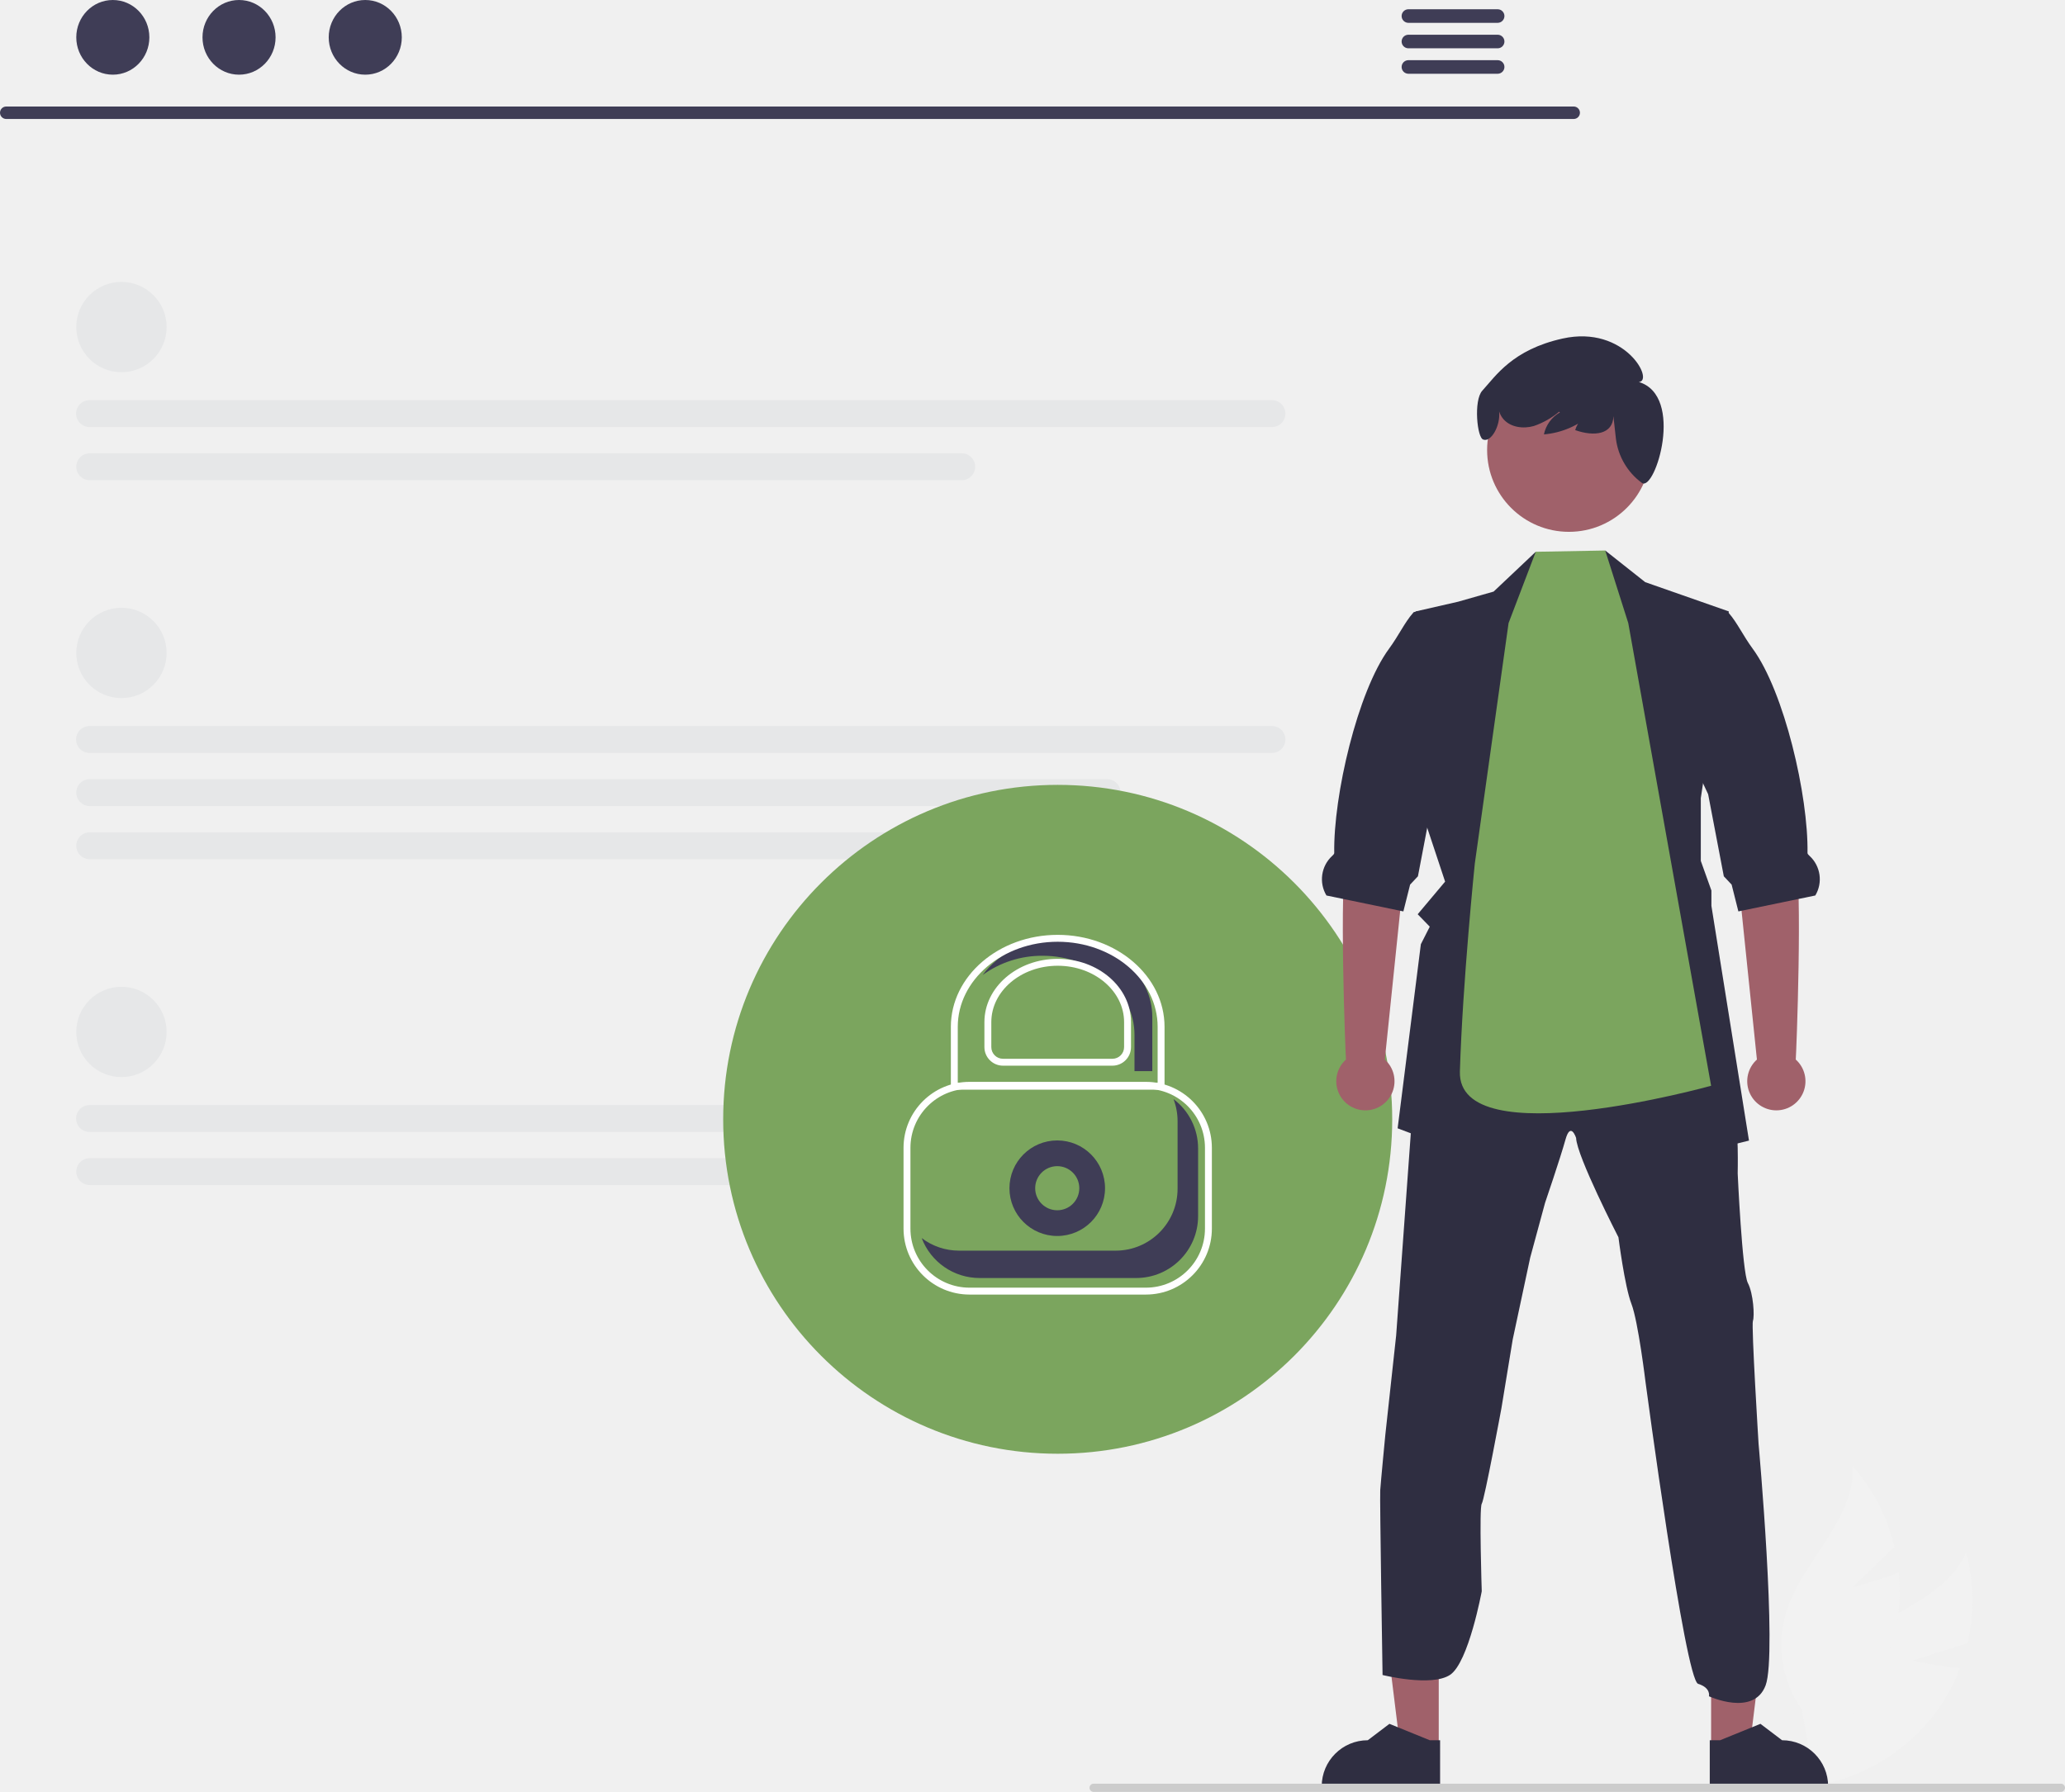
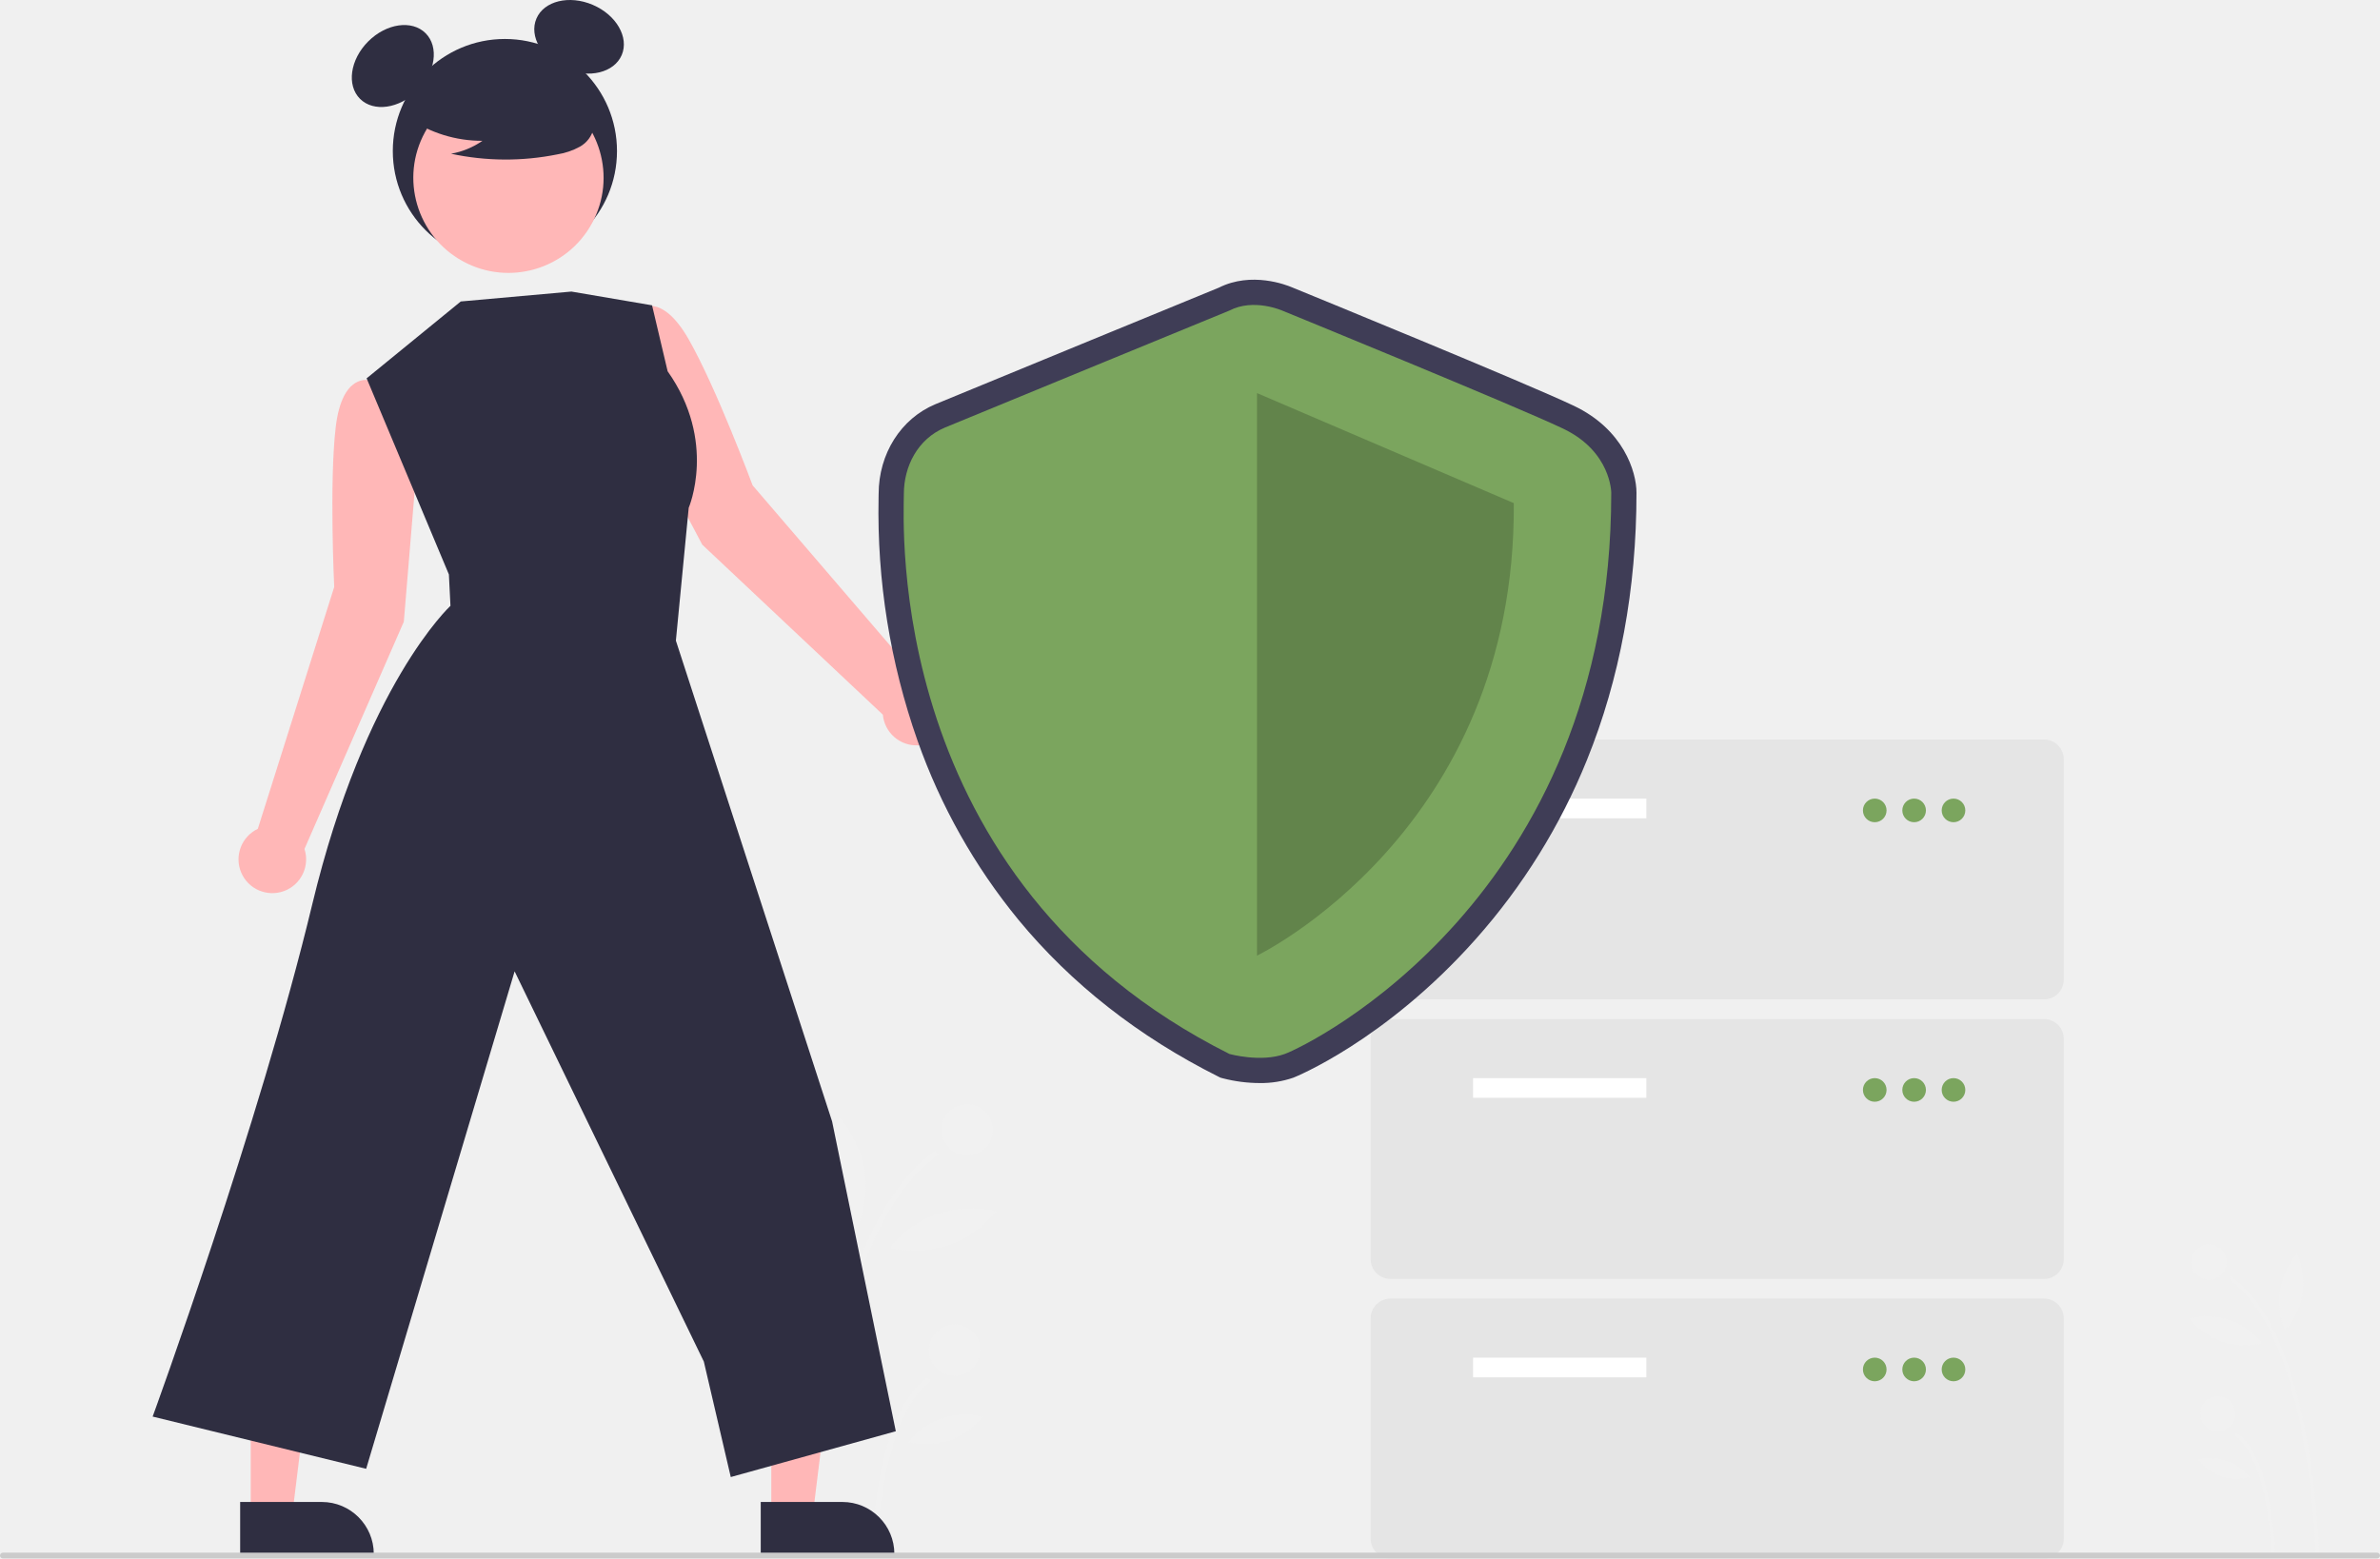
- <svg xmlns="http://www.w3.org/2000/svg" width="598.383" height="519.366" viewBox="0 0 598.383 519.366" role="img" artist="Katerina Limpitsouni" source="https://undraw.co/">
-   <path d="M854.374,671.404l16.119-5.113a54.561,54.561,0,0,0-.388-26.249c-6.476,14.399-25.475,17.926-36.3,29.419a32.819,32.819,0,0,0-8.395,27.179l-3.391,11.504a54.994,54.994,0,0,0,40.024-22.767,53.121,53.121,0,0,0,6.224-11.783C861.392,672.906,854.374,671.404,854.374,671.404Z" transform="translate(-300.3448 -190.0594)" fill="#f2f2f2" />
-   <path d="M837.15,650.132l12.147-11.765A54.561,54.561,0,0,0,837.242,615.046c.625,15.775-14.806,27.406-19.369,42.52a32.819,32.819,0,0,0,4.607,28.071l2.095,11.809A54.994,54.994,0,0,0,850.245,659.218a53.121,53.121,0,0,0,.316-13.323C844.101,648.345,837.15,650.132,837.15,650.132Z" transform="translate(-300.3448 -190.0594)" fill="#f2f2f2" />
-   <path d="M756.405,224.544H302.112a1.807,1.807,0,0,1,0-3.613H756.405a1.807,1.807,0,0,1,0,3.613Z" transform="translate(-300.3448 -190.0594)" fill="#3f3d56" />
-   <ellipse cx="32.692" cy="10.823" rx="10.588" ry="10.823" fill="#3f3d56" />
-   <ellipse cx="69.267" cy="10.823" rx="10.588" ry="10.823" fill="#3f3d56" />
-   <ellipse cx="105.842" cy="10.823" rx="10.588" ry="10.823" fill="#3f3d56" />
-   <path d="M734.384,192.742h-25.981a1.968,1.968,0,0,0,0,3.934h25.981a1.968,1.968,0,0,0,0-3.934Z" transform="translate(-300.3448 -190.0594)" fill="#3f3d56" />
-   <path d="M734.384,200.126h-25.981a1.968,1.968,0,0,0,0,3.934h25.981a1.968,1.968,0,0,0,0-3.934Z" transform="translate(-300.3448 -190.0594)" fill="#3f3d56" />
-   <path d="M734.384,207.501h-25.981a1.968,1.968,0,0,0,0,3.934h25.981a1.968,1.968,0,0,0,0-3.934Z" transform="translate(-300.3448 -190.0594)" fill="#3f3d56" />
-   <circle cx="35.193" cy="94.795" r="13.089" fill="#e6e7e8" />
-   <path d="M668.861,313.839H326.347a3.898,3.898,0,1,1,0-7.795h342.514a3.898,3.898,0,1,1,0,7.795Z" transform="translate(-300.3448 -190.0594)" fill="#e6e7e8" />
-   <path d="M579.03,329.241H326.347a3.898,3.898,0,0,1,0-7.796H579.03a3.898,3.898,0,1,1,0,7.796Z" transform="translate(-300.3448 -190.0594)" fill="#e6e7e8" />
-   <circle cx="35.193" cy="299.1" r="13.089" fill="#e6e7e8" />
-   <path d="M668.861,518.144H326.347a3.898,3.898,0,1,1,0-7.795h342.514a4.359,4.359,0,0,1,4.114,4.198A3.849,3.849,0,0,1,668.861,518.144Z" transform="translate(-300.3448 -190.0594)" fill="#e6e7e8" />
-   <path d="M579.03,533.546H326.347a3.898,3.898,0,0,1,0-7.796H579.03a3.898,3.898,0,1,1,0,7.796Z" transform="translate(-300.3448 -190.0594)" fill="#e6e7e8" />
-   <circle cx="35.193" cy="189.247" r="13.089" fill="#e6e7e8" />
-   <path d="M668.861,408.29H326.347a3.898,3.898,0,1,1,0-7.795h342.514a3.898,3.898,0,1,1,0,7.795Z" transform="translate(-300.3448 -190.0594)" fill="#e6e7e8" />
-   <path d="M621.163,423.692H326.347a3.898,3.898,0,0,1,0-7.796H621.163a3.898,3.898,0,0,1,0,7.796Z" transform="translate(-300.3448 -190.0594)" fill="#e6e7e8" />
-   <path d="M601.153,439.094H326.347a3.898,3.898,0,0,1,0-7.796H601.153a3.898,3.898,0,1,1,0,7.796Z" transform="translate(-300.3448 -190.0594)" fill="#e6e7e8" />
-   <circle cx="306.495" cy="324.421" r="96.934" fill="#7BA55E" />
-   <circle cx="306.361" cy="344.393" r="13.848" fill="#3f3d56" />
-   <circle cx="306.361" cy="344.393" r="6.391" fill="#7BA55E" />
-   <path d="M632.412,565.278h-51.144a19.123,19.123,0,0,1-19.102-19.101V522.728a19.123,19.123,0,0,1,19.102-19.102h51.144a19.123,19.123,0,0,1,19.101,19.102v23.449A19.122,19.122,0,0,1,632.412,565.278Zm-51.144-59.651a17.121,17.121,0,0,0-17.102,17.102v23.449A17.12,17.12,0,0,0,581.268,563.278h51.144a17.12,17.12,0,0,0,17.101-17.101V522.728a17.121,17.121,0,0,0-17.101-17.102Z" transform="translate(-300.3448 -190.0594)" fill="#fff" />
-   <path d="M578.238,552.549h45.395a17.943,17.943,0,0,0,17.943-17.943V514.983a17.863,17.863,0,0,0-1.184-6.365,17.895,17.895,0,0,1,7.131,14.295v19.624a17.943,17.943,0,0,1-17.943,17.943H584.186a17.933,17.933,0,0,1-16.759-11.577A17.84,17.84,0,0,0,578.238,552.549Z" transform="translate(-300.3448 -190.0594)" fill="#3f3d56" />
-   <polygon points="416.909 506.542 405.755 506.541 400.448 463.514 416.912 463.515 416.909 506.542" fill="#a0616a" />
-   <path d="M717.647,708.238l-34.303-.001v-.434a13.352,13.352,0,0,1,13.352-13.351h.001l6.266-4.754,11.691,4.754,2.994 0Z" transform="translate(-300.3448 -190.0594)" fill="#2f2e41" />
-   <polygon points="495.838 506.542 506.993 506.541 512.3 463.514 495.836 463.515 495.838 506.542" fill="#a0616a" />
-   <path d="M795.79,708.238l34.303-.001v-.434a13.352,13.352,0,0,0-13.352-13.351h-.001l-6.266-4.754L798.784,694.452l-2.994 0Z" transform="translate(-300.3448 -190.0594)" fill="#2f2e41" />
-   <path d="M700.302,621.955c.165-2.455,1.475-16.033,1.475-16.033l3.138-28.795,5.53-76.328.361-4.997,28.967-5.561,19.798-9.491,23.531,7.522,18.323,6.871s.031,2.941.173,6.495c.188,4.651.518,10.354,1.302,11.836,1.31,2.62.98,16.684.98,16.684s1.302,28.614,2.941,31.752,1.969,9.671,1.475,10.981,1.639,35.674,1.639,35.674,5.476,60.811,2.04,69.98-16.418,3.163-16.418,3.163.627-2.447-3.138-3.6-15.233-87.38-15.233-87.38-2.133-17.68-4.094-22.747-3.765-19.304-3.765-19.304-12.111-23.563-12.268-28.802c0,0-1.584-4.902-3.083.494s-5.914,18.323-5.914,18.323l-4.306,15.876L738.69,578.289l-3.279,19.97s-4.91,26.504-5.695,27.649,0,25.359,0,25.359-3.796,20.621-9.162,24.222-19.58.057-19.58.057S700.137,624.411,700.302,621.955Z" transform="translate(-300.3448 -190.0594)" fill="#2f2e41" />
-   <polygon points="412.315 236.13 418.755 255.528 410.809 264.987 414.308 268.588 411.727 273.678 404.997 327.032 441.894 341.025 454.319 325.447 464.116 341.025 506.81 330.593 495.922 262.556 495.922 258.108 492.848 249.519 492.848 231.337 500.966 177.215 476.736 168.728 465.151 159.559 461.402 172.454 445.44 169.615 445.024 159.927 432.811 171.466 422.527 174.399 410.213 177.215 408.644 181.137 411.781 180.353 411.272 231.377 412.315 236.13" fill="#2f2e41" />
-   <path d="M701.631,497.164l6.197-59.982,1.636-24.687L692.119,409.359s.687,17.652-1.585,27.611c-2.242,9.828-.297,58.877-.159,60.188a8.439,8.439,0,1,0,11.256.005Z" transform="translate(-300.3448 -190.0594)" fill="#a0616a" />
-   <path d="M684.713,449.611l4.824.996,16.55,3.428.918.188,1.953-7.765,2.267-2.416,4.314-22.606.227-1.177,6.518-13.931,4.51-41.87-16.77,3.012c-.086.086-.165.18-.243.275-2.408,2.73-4.126,6.526-6.934,10.346-9.138,12.432-16.15,42.639-15.875,59.189.008.267-.267.557-.596.855A9.18,9.18,0,0,0,684.713,449.611Z" transform="translate(-300.3448 -190.0594)" fill="#2f2e41" />
-   <path d="M809.453,497.164l-6.197-59.982-1.636-24.687,17.345-3.136s-.687,17.652,1.585,27.611c2.242,9.828.297,58.877.159,60.188a8.439,8.439,0,1,1-11.256.005Z" transform="translate(-300.3448 -190.0594)" fill="#a0616a" />
-   <path d="M826.372,449.611l-4.824.996-16.55,3.428-.918.188-1.953-7.765-2.267-2.416L795.545,421.436l-.227-1.177-6.518-13.931,1.49-41.87,10.77,3.012c.086.086.165.18.243.275,2.408,2.73,4.126,6.526,6.934,10.346,9.138,12.432,16.15,42.639,15.875,59.189-.008.267.267.557.596.855A9.18,9.18,0,0,1,826.372,449.611Z" transform="translate(-300.3448 -190.0594)" fill="#2f2e41" />
-   <path d="M737.489,370.654l7.88-20.667,20.127-.369,6.679,21.036,24.006,134.104s-73.544,20.481-72.798-4.138c.784-25.885,4.323-60.268,4.323-60.268Z" transform="translate(-300.3448 -190.0594)" fill="#7BA55E" />
-   <circle cx="454.637" cy="130.437" r="23.71" fill="#a0616a" />
-   <path d="M729.874,303.296c3.86-4.201,8.688-11.892,23.312-15.121,18.07-3.991,26.609,12.334,22.052,12.601,13.325,4.035,4.765,31.611.945,29.298A1.125,1.125,0,0,1,776.089,330,18.77,18.77,0,0,1,768.592,317.193l-.725-6.525c-.104,5.309-5.53,6.012-11.074,4.056a6.955,6.955,0,0,1,4.914-4.838,23.786,23.786,0,0,1-13.971,6.079,9.511,9.511,0,0,1,4.625-6.364l-.219-.215a22.85,22.85,0,0,1-7.33,4.15c-3.056.876-6.718.402-8.812-1.99a6.5,6.5,0,0,1-1.252-2.254c.453,4.205-2.368,9.004-4.558,8.18C728.367,317.118,727.304,306.093,729.874,303.296Z" transform="translate(-300.3448 -190.0594)" fill="#2f2e41" />
-   <path d="M898.727,708.235a1.186,1.186,0,0,1-1.19,1.19h-280.29a1.19,1.19,0,0,1,0-2.38h280.29A1.187,1.187,0,0,1,898.727,708.235Z" transform="translate(-300.3448 -190.0594)" fill="#ccc" />
-   <path d="M607.627,461.922c-9.481,0-17.815,4.292-22.533,10.735a29.121,29.121,0,0,1,17.373-5.574c14.682,0,26.626,10.284,26.626,22.925v10.508h5.16v-15.668C634.253,472.206,622.308,461.922,607.627,461.922Z" transform="translate(-300.3448 -190.0594)" fill="#3f3d56" />
-   <path d="M637.798,505.893h-61.918V487.675c0-14.698,13.888-26.656,30.959-26.656s30.959,11.958,30.959,26.656Zm-59.918-2h57.918V487.675c0-13.596-12.991-24.656-28.959-24.656s-28.959,11.061-28.959,24.656Z" transform="translate(-300.3448 -190.0594)" fill="#fff" />
-   <path d="M622.697,498.938H590.982a5.388,5.388,0,0,1-5.381-5.382v-7.25c0-10.108,9.528-18.332,21.239-18.332s21.239,8.224,21.239,18.332v7.25A5.388,5.388,0,0,1,622.697,498.938Zm-15.857-28.964c-10.608,0-19.239,7.326-19.239,16.332v7.25a3.385,3.385,0,0,0,3.381,3.382h31.715a3.385,3.385,0,0,0,3.381-3.382v-7.25C626.078,477.3,617.448,469.974,606.839,469.974Z" transform="translate(-300.3448 -190.0594)" fill="#fff" />
+ <svg xmlns="http://www.w3.org/2000/svg" width="826" height="541" viewBox="0 0 826 541" role="img" artist="Katerina Limpitsouni" source="https://undraw.co/">
+   <path d="M990.637,719.305l1.225-.024a284.08,284.08,0,0,0-4.348-40.598c-5.297-28.713-14.105-47.57-26.179-56.047l-.703,1.002C988.837,643.441,990.623,718.548,990.637,719.305Z" transform="translate(-187 -179.5)" fill="#f1f1f1" />
+   <path d="M975.326,719.012l1.225-.024c-.026-1.357-.792-33.326-13.378-42.163l-.703,1.002C974.548,686.308,975.32,718.686,975.326,719.012Z" transform="translate(-187 -179.5)" fill="#f1f1f1" />
+   <circle cx="766.664" cy="438.125" r="6.125" fill="#f1f1f1" />
+   <circle cx="769.697" cy="490.796" r="6.125" fill="#f1f1f1" />
+   <path d="M978.181,627.421a27.205,27.205,0,0,0,1.849,13.928,24.793,24.793,0,0,0,4.168-26.624A27.205,27.205,0,0,0,978.181,627.421Z" transform="translate(-187 -179.5)" fill="#f1f1f1" />
+   <path d="M958.161,645.276a27.205,27.205,0,0,0,14.037.606,24.793,24.793,0,0,0-25.49-8.743A27.205,27.205,0,0,0,958.161,645.276Z" transform="translate(-187 -179.5)" fill="#f1f1f1" />
+   <path d="M957.935,691.922a19.069,19.069,0,0,0,9.839.425,17.378,17.378,0,0,0-17.867-6.128A19.068,19.068,0,0,0,957.935,691.922Z" transform="translate(-187 -179.5)" fill="#f1f1f1" />
+   <path d="M469.026,719.305l-1.778-.035a412.331,412.331,0,0,1,6.311-58.927c7.688-41.675,20.472-69.046,37.997-81.351l1.021,1.455C471.639,609.191,469.047,718.207,469.026,719.305Z" transform="translate(-187 -179.5)" fill="#f1f1f1" />
+   <path d="M491.25,718.88l-1.778-.035c.038-1.969,1.149-48.372,19.417-61.198l1.021,1.455C492.379,671.41,491.259,718.407,491.25,718.88Z" transform="translate(-187 -179.5)" fill="#f1f1f1" />
+   <circle cx="335.692" cy="392.219" r="8.89" fill="#f1f1f1" />
+   <circle cx="331.29" cy="468.67" r="8.89" fill="#f1f1f1" />
+   <path d="M487.106,585.938a39.487,39.487,0,0,1-2.684,20.216,35.986,35.986,0,0,1-6.05-38.644A39.487,39.487,0,0,1,487.106,585.938Z" transform="translate(-187 -179.5)" fill="#f1f1f1" />
+   <path d="M516.164,611.855a39.487,39.487,0,0,1-20.374.88,35.986,35.986,0,0,1,36.998-12.691A39.487,39.487,0,0,1,516.164,611.855Z" transform="translate(-187 -179.5)" fill="#f1f1f1" />
+   <path d="M516.492,679.559a27.678,27.678,0,0,1-14.281.617,25.223,25.223,0,0,1,25.933-8.895A27.677,27.677,0,0,1,516.492,679.559Z" transform="translate(-187 -179.5)" fill="#f1f1f1" />
+   <path d="M331.679,340.734l-4.277-26.168L315.324,311.546s-9.586-2.952-11.826,16.355c-2.24,19.308-.504,55.356-.504,55.356l-26.517,83.971a11.729,11.729,0,1,0,16.194,6.985l34.478-78.878Z" transform="translate(-187 -179.5)" fill="#ffb7b7" />
+   <path d="M405.122,320.141l-6.341-25.746,9.922-7.519s7.656-6.479,17.298,10.398c9.641,16.877,22.198,50.713,22.198,50.713l57.357,66.816a11.729,11.729,0,1,1-12.151,12.782L430.726,368.579Z" transform="translate(-187 -179.5)" fill="#ffb7b7" />
+   <polygon points="267.689 526.093 282.072 526.092 288.915 470.614 267.686 470.615 267.689 526.093" fill="#ffb7b7" />
+   <path d="M451.02,700.897l28.326-.001h.001a18.052,18.052,0,0,1,18.051,18.051v.587l-46.378.002Z" transform="translate(-187 -179.5)" fill="#2f2e41" />
+   <polygon points="87.016 526.093 101.399 526.092 108.242 470.614 87.013 470.615 87.016 526.093" fill="#ffb7b7" />
+   <path d="M270.347,700.897l28.326-.001h.001a18.052,18.052,0,0,1,18.051,18.051v.587l-46.378.002Z" transform="translate(-187 -179.5)" fill="#2f2e41" />
+   <circle cx="175.23" cy="52.431" r="38.902" fill="#2f2e41" />
+   <ellipse cx="323.328" cy="202.419" rx="16.097" ry="12.073" transform="translate(-235.4315 108.4149) rotate(-45)" fill="#2f2e41" />
+   <ellipse cx="387.973" cy="192.279" rx="12.073" ry="16.097" transform="translate(-128.2553 294.0317) rotate(-66.86956)" fill="#2f2e41" />
+   <circle cx="363.464" cy="241.218" r="33.016" transform="translate(-209.5328 264.9384) rotate(-61.33682)" fill="#ffb7b7" />
+   <path d="M328.772,220.451a44.904,44.904,0,0,0,25.662,7.931,27.517,27.517,0,0,1-10.906,4.487,90.545,90.545,0,0,0,36.985.208,23.937,23.937,0,0,0,7.742-2.659,9.798,9.798,0,0,0,4.779-6.391c.811-4.636-2.801-8.847-6.554-11.685a48.348,48.348,0,0,0-40.628-8.119c-4.538,1.173-9.085,3.155-12.033,6.8s-3.821,9.264-1.012,13.017Z" transform="translate(-187 -179.5)" fill="#2f2e41" />
+   <path d="M346.918,284.151l-32.678,26.687,28.552,68.079.545,10.893s-29.64,27.328-47.979,103.668-55.38,177.778-55.38,177.778l74.101,18.128,51.521-172.69,65.677,135.48,9.343,40.072,57.28-15.901L475.792,568.808,421.572,401.886l4.452-46.114s9.922-23.017-7.315-47.386l-5.406-22.898L385.317,280.717Z" transform="translate(-187 -179.5)" fill="#2f2e41" />
+   <path d="M896.415,526.429H669.543a6.841,6.841,0,0,1-6.833-6.833v-76.535a6.841,6.841,0,0,1,6.833-6.833h226.871a6.841,6.841,0,0,1,6.833,6.833v76.535A6.841,6.841,0,0,1,896.415,526.429Z" transform="translate(-187 -179.5)" fill="#e5e5e5" />
+   <rect x="511.244" y="277.228" width="60.135" height="6.833" fill="#fff" />
+   <circle cx="650.647" cy="281.328" r="4.1" fill="#7BA55E" />
+   <circle cx="664.314" cy="281.328" r="4.1" fill="#7BA55E" />
+   <circle cx="677.981" cy="281.328" r="4.1" fill="#7BA55E" />
+   <path d="M896.415,623.465H669.543a6.841,6.841,0,0,1-6.833-6.833v-76.535a6.841,6.841,0,0,1,6.833-6.833h226.871a6.841,6.841,0,0,1,6.833,6.833v76.535A6.841,6.841,0,0,1,896.415,623.465Z" transform="translate(-187 -179.5)" fill="#e5e5e5" />
+   <rect x="511.244" y="374.263" width="60.135" height="6.833" fill="#fff" />
+   <circle cx="650.647" cy="378.363" r="4.1" fill="#7BA55E" />
+   <circle cx="664.314" cy="378.363" r="4.1" fill="#7BA55E" />
+   <circle cx="677.981" cy="378.363" r="4.1" fill="#7BA55E" />
+   <path d="M896.415,720.5H669.543a6.841,6.841,0,0,1-6.833-6.833v-76.535a6.841,6.841,0,0,1,6.833-6.833h226.871a6.841,6.841,0,0,1,6.833,6.833v76.535A6.841,6.841,0,0,1,896.415,720.5Z" transform="translate(-187 -179.5)" fill="#e5e5e5" />
+   <rect x="511.244" y="471.299" width="60.135" height="6.833" fill="#fff" />
+   <circle cx="650.647" cy="475.399" r="4.1" fill="#7BA55E" />
+   <circle cx="664.314" cy="475.399" r="4.1" fill="#7BA55E" />
+   <circle cx="677.981" cy="475.399" r="4.1" fill="#7BA55E" />
+   <path d="M624.17,555.475a51.658,51.658,0,0,1-12.806-1.657l-.824-.228-.765-.383c-27.647-13.862-50.972-32.171-69.326-54.421A206.016,206.016,0,0,1,505.445,436.631a239.231,239.231,0,0,1-13.528-84.274c.012-.602.022-1.067.022-1.387,0-13.939,7.737-26.17,19.712-31.159,9.165-3.819,92.375-37.996,98.387-40.466,11.322-5.673,23.402-.938,25.335-.11,4.336,1.773,81.259,33.235,97.881,41.15,17.132,8.158,21.703,22.813,21.703,30.187,0,33.382-5.781,64.579-17.183,92.727a214.708,214.708,0,0,1-38.585,62.184c-31.498,35.446-63.004,48.012-63.309,48.123A34.427,34.427,0,0,1,624.17,555.475ZM616.76,537.122c2.732.612,9.02,1.531,13.119.036,5.207-1.899,31.578-15.574,56.22-43.305,34.047-38.315,51.323-86.48,51.348-143.157-.061-1.148-.876-9.338-11.722-14.502-16.301-7.762-96.255-40.456-97.061-40.785l-.221-.094c-1.676-.702-7.008-2.181-10.684-.255l-.736.343c-.891.366-89.22,36.644-98.64,40.57-6.59,2.746-8.938,9.548-8.938,14.998,0,.398-.01.978-.025,1.726C508.669,391.478,517.643,486.905,616.76,537.122Z" transform="translate(-187 -179.5)" fill="#3f3d56" />
+   <path d="M613.698,287.305s-89.131,36.608-98.681,40.587-14.325,13.529-14.325,23.079S493.53,485.132,613.698,545.382c0,0,10.906,3.018,19.181,0s113.322-53.95,113.322-194.809c0,0,0-14.325-16.712-22.283S631.977,287.305,631.977,287.305,622.054,282.928,613.698,287.305Z" transform="translate(-187 -179.5)" fill="#7BA55E" />
+   <path d="M623.248,315.954V511.243s89.927-43.287,89.131-157.089Z" transform="translate(-187 -179.5)" opacity="0.2" />
+   <path d="M1012,720.5H188a1,1,0,0,1,0-2h824a1,1,0,0,1,0,2Z" transform="translate(-187 -179.5)" fill="#cbcbcb" />
</svg>
